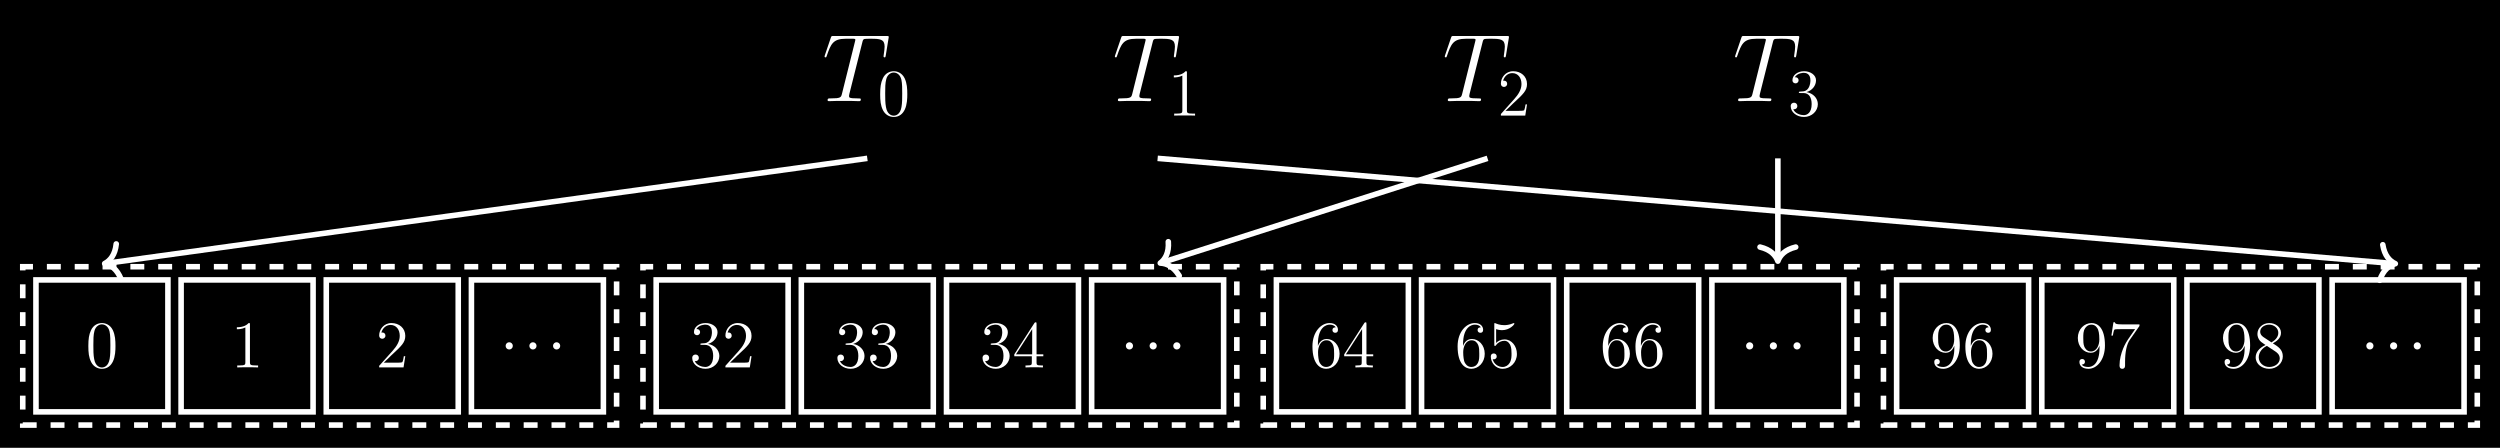
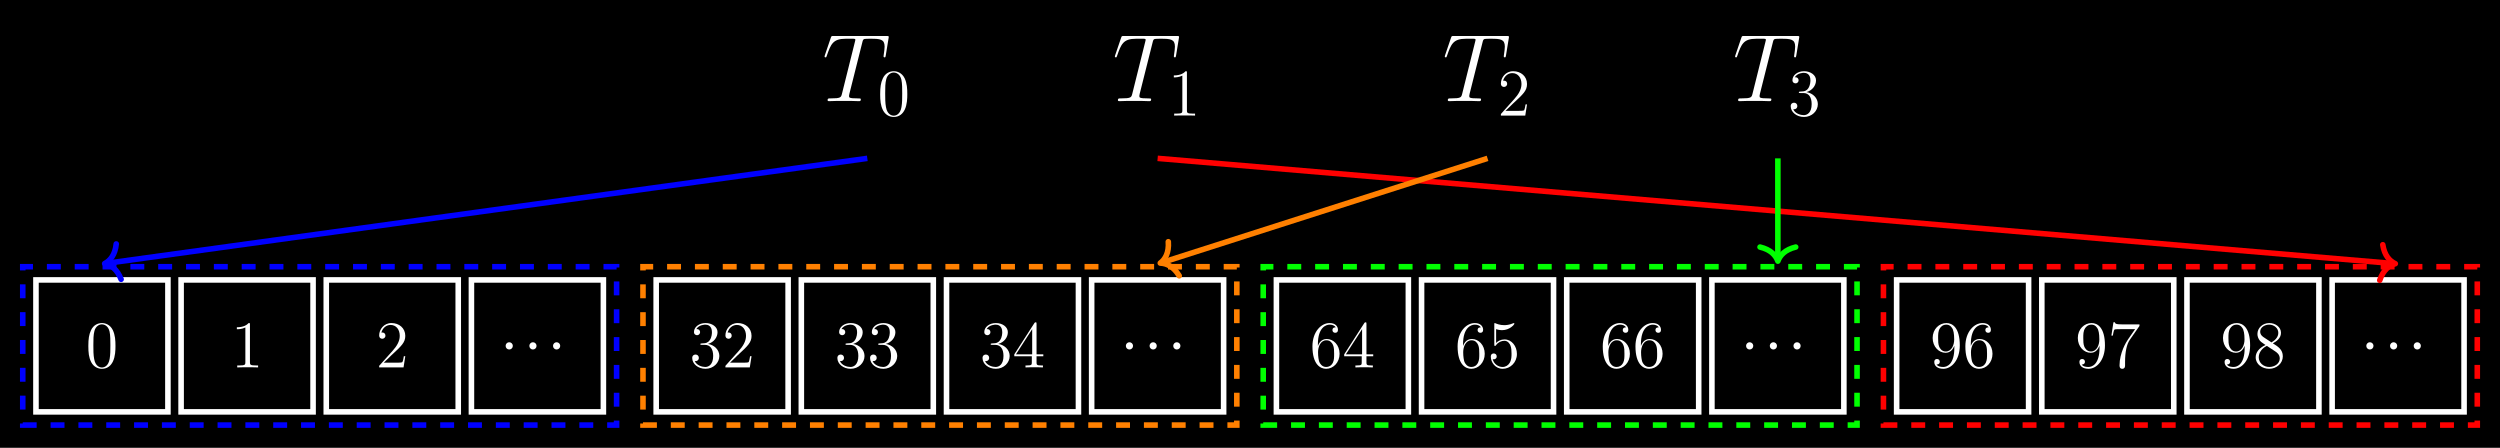
<svg xmlns="http://www.w3.org/2000/svg" xmlns:xlink="http://www.w3.org/1999/xlink" width="537.018pt" height="96.196pt" viewBox="0 0 537.018 96.196" version="1.1">
  <defs>
    <g>
      <symbol overflow="visible" id="glyph0-0">
        <path style="stroke:none;" d="" />
      </symbol>
      <symbol overflow="visible" id="glyph0-1">
        <path style="stroke:none;" d="M 6.422 -4.594 C 6.422 -5.781 6.359 -6.938 5.844 -8.031 C 5.25 -9.219 4.219 -9.531 3.516 -9.531 C 2.688 -9.531 1.656 -9.125 1.141 -7.938 C 0.734 -7.031 0.594 -6.141 0.594 -4.594 C 0.594 -3.203 0.688 -2.156 1.203 -1.141 C 1.766 -0.047 2.75 0.297 3.5 0.297 C 4.75 0.297 5.469 -0.438 5.875 -1.281 C 6.391 -2.359 6.422 -3.766 6.422 -4.594 Z M 3.5 0.016 C 3.047 0.016 2.109 -0.25 1.844 -1.812 C 1.672 -2.672 1.672 -3.766 1.672 -4.766 C 1.672 -5.938 1.672 -7 1.906 -7.844 C 2.156 -8.812 2.891 -9.25 3.5 -9.25 C 4.047 -9.25 4.875 -8.922 5.156 -7.688 C 5.328 -6.875 5.328 -5.734 5.328 -4.766 C 5.328 -3.797 5.328 -2.719 5.172 -1.844 C 4.906 -0.266 4 0.016 3.5 0.016 Z M 3.5 0.016 " />
      </symbol>
      <symbol overflow="visible" id="glyph0-2">
        <path style="stroke:none;" d="M 4.125 -9.188 C 4.125 -9.531 4.125 -9.531 3.844 -9.531 C 3.5 -9.156 2.781 -8.625 1.312 -8.625 L 1.312 -8.203 C 1.641 -8.203 2.359 -8.203 3.141 -8.578 L 3.141 -1.109 C 3.141 -0.594 3.094 -0.422 1.844 -0.422 L 1.391 -0.422 L 1.391 0 C 1.781 -0.031 3.172 -0.031 3.641 -0.031 C 4.109 -0.031 5.5 -0.031 5.875 0 L 5.875 -0.422 L 5.438 -0.422 C 4.172 -0.422 4.125 -0.594 4.125 -1.109 Z M 4.125 -9.188 " />
      </symbol>
      <symbol overflow="visible" id="glyph0-3">
        <path style="stroke:none;" d="M 6.312 -2.406 L 6 -2.406 C 5.953 -2.172 5.844 -1.375 5.688 -1.141 C 5.594 -1.016 4.781 -1.016 4.344 -1.016 L 1.688 -1.016 C 2.078 -1.344 2.953 -2.266 3.328 -2.609 C 5.516 -4.625 6.312 -5.359 6.312 -6.781 C 6.312 -8.438 5 -9.531 3.344 -9.531 C 1.672 -9.531 0.703 -8.125 0.703 -6.891 C 0.703 -6.156 1.328 -6.156 1.375 -6.156 C 1.672 -6.156 2.047 -6.375 2.047 -6.828 C 2.047 -7.234 1.781 -7.5 1.375 -7.5 C 1.25 -7.5 1.219 -7.5 1.172 -7.484 C 1.453 -8.469 2.219 -9.125 3.156 -9.125 C 4.375 -9.125 5.125 -8.109 5.125 -6.781 C 5.125 -5.562 4.422 -4.5 3.594 -3.578 L 0.703 -0.344 L 0.703 0 L 5.938 0 Z M 6.312 -2.406 " />
      </symbol>
      <symbol overflow="visible" id="glyph0-4">
        <path style="stroke:none;" d="M 2.641 -5.156 C 2.391 -5.141 2.344 -5.125 2.344 -4.984 C 2.344 -4.844 2.406 -4.844 2.672 -4.844 L 3.328 -4.844 C 4.547 -4.844 5.094 -3.844 5.094 -2.469 C 5.094 -0.594 4.109 -0.094 3.406 -0.094 C 2.719 -0.094 1.547 -0.422 1.141 -1.359 C 1.594 -1.297 2.016 -1.547 2.016 -2.062 C 2.016 -2.484 1.703 -2.766 1.312 -2.766 C 0.969 -2.766 0.594 -2.562 0.594 -2.016 C 0.594 -0.75 1.859 0.297 3.453 0.297 C 5.156 0.297 6.422 -1 6.422 -2.453 C 6.422 -3.766 5.359 -4.812 3.984 -5.047 C 5.234 -5.406 6.031 -6.453 6.031 -7.578 C 6.031 -8.703 4.859 -9.531 3.469 -9.531 C 2.031 -9.531 0.969 -8.656 0.969 -7.609 C 0.969 -7.047 1.422 -6.922 1.641 -6.922 C 1.938 -6.922 2.281 -7.141 2.281 -7.578 C 2.281 -8.031 1.938 -8.234 1.625 -8.234 C 1.531 -8.234 1.5 -8.234 1.469 -8.219 C 2.016 -9.188 3.359 -9.188 3.422 -9.188 C 3.906 -9.188 4.828 -8.984 4.828 -7.578 C 4.828 -7.297 4.797 -6.5 4.375 -5.875 C 3.938 -5.25 3.453 -5.203 3.062 -5.188 Z M 2.641 -5.156 " />
      </symbol>
      <symbol overflow="visible" id="glyph0-5">
        <path style="stroke:none;" d="M 5.172 -9.344 C 5.172 -9.609 5.172 -9.688 4.984 -9.688 C 4.859 -9.688 4.812 -9.688 4.703 -9.516 L 0.391 -2.812 L 0.391 -2.391 L 4.156 -2.391 L 4.156 -1.094 C 4.156 -0.562 4.125 -0.422 3.078 -0.422 L 2.797 -0.422 L 2.797 0 C 3.125 -0.031 4.266 -0.031 4.656 -0.031 C 5.062 -0.031 6.203 -0.031 6.547 0 L 6.547 -0.422 L 6.25 -0.422 C 5.219 -0.422 5.172 -0.562 5.172 -1.094 L 5.172 -2.391 L 6.625 -2.391 L 6.625 -2.812 L 5.172 -2.812 Z M 4.234 -8.219 L 4.234 -2.812 L 0.75 -2.812 Z M 4.234 -8.219 " />
      </symbol>
      <symbol overflow="visible" id="glyph0-6">
        <path style="stroke:none;" d="M 1.766 -4.984 C 1.766 -8.625 3.531 -9.188 4.297 -9.188 C 4.812 -9.188 5.328 -9.031 5.609 -8.609 C 5.438 -8.609 4.891 -8.609 4.891 -8.016 C 4.891 -7.703 5.109 -7.438 5.484 -7.438 C 5.844 -7.438 6.078 -7.641 6.078 -8.062 C 6.078 -8.812 5.531 -9.531 4.281 -9.531 C 2.484 -9.531 0.594 -7.688 0.594 -4.531 C 0.594 -0.594 2.312 0.297 3.531 0.297 C 5.094 0.297 6.422 -1.062 6.422 -2.922 C 6.422 -4.828 5.094 -6.109 3.656 -6.109 C 2.375 -6.109 1.906 -5 1.766 -4.609 Z M 3.531 -0.094 C 2.625 -0.094 2.188 -0.891 2.062 -1.188 C 1.938 -1.562 1.797 -2.266 1.797 -3.266 C 1.797 -4.406 2.312 -5.828 3.594 -5.828 C 4.391 -5.828 4.812 -5.297 5.016 -4.812 C 5.25 -4.281 5.25 -3.562 5.25 -2.938 C 5.25 -2.203 5.25 -1.562 4.984 -1.016 C 4.625 -0.328 4.109 -0.094 3.531 -0.094 Z M 3.531 -0.094 " />
      </symbol>
      <symbol overflow="visible" id="glyph0-7">
        <path style="stroke:none;" d="M 1.844 -8.219 C 2.453 -8.016 2.953 -8 3.109 -8 C 4.734 -8 5.766 -9.188 5.766 -9.391 C 5.766 -9.453 5.734 -9.531 5.656 -9.531 C 5.625 -9.531 5.594 -9.531 5.469 -9.469 C 4.656 -9.125 3.969 -9.078 3.594 -9.078 C 2.656 -9.078 1.984 -9.359 1.703 -9.484 C 1.609 -9.531 1.578 -9.531 1.562 -9.531 C 1.453 -9.531 1.453 -9.438 1.453 -9.203 L 1.453 -4.953 C 1.453 -4.688 1.453 -4.609 1.625 -4.609 C 1.688 -4.609 1.703 -4.625 1.844 -4.797 C 2.25 -5.375 2.922 -5.719 3.641 -5.719 C 4.406 -5.719 4.781 -5.016 4.891 -4.781 C 5.141 -4.219 5.156 -3.516 5.156 -2.969 C 5.156 -2.422 5.156 -1.609 4.75 -0.969 C 4.438 -0.438 3.875 -0.094 3.234 -0.094 C 2.297 -0.094 1.359 -0.734 1.109 -1.781 C 1.172 -1.75 1.266 -1.734 1.328 -1.734 C 1.578 -1.734 1.969 -1.875 1.969 -2.359 C 1.969 -2.766 1.688 -3 1.328 -3 C 1.078 -3 0.703 -2.875 0.703 -2.312 C 0.703 -1.094 1.672 0.297 3.266 0.297 C 4.891 0.297 6.312 -1.062 6.312 -2.891 C 6.312 -4.594 5.156 -6.016 3.656 -6.016 C 2.844 -6.016 2.203 -5.656 1.844 -5.25 Z M 1.844 -8.219 " />
      </symbol>
      <symbol overflow="visible" id="glyph0-8">
        <path style="stroke:none;" d="M 5.25 -4.172 C 5.25 -0.781 3.75 -0.094 2.891 -0.094 C 2.531 -0.094 1.781 -0.125 1.422 -0.625 L 1.5 -0.625 C 1.609 -0.609 2.125 -0.688 2.125 -1.219 C 2.125 -1.531 1.906 -1.812 1.531 -1.812 C 1.156 -1.812 0.938 -1.562 0.938 -1.188 C 0.938 -0.297 1.656 0.297 2.891 0.297 C 4.688 0.297 6.422 -1.609 6.422 -4.719 C 6.422 -8.578 4.812 -9.531 3.562 -9.531 C 1.984 -9.531 0.594 -8.219 0.594 -6.328 C 0.594 -4.438 1.922 -3.141 3.359 -3.141 C 4.422 -3.141 4.969 -3.922 5.25 -4.641 Z M 3.406 -3.422 C 2.516 -3.422 2.125 -4.156 2 -4.438 C 1.766 -4.984 1.766 -5.672 1.766 -6.312 C 1.766 -7.109 1.766 -7.797 2.141 -8.391 C 2.391 -8.781 2.781 -9.188 3.562 -9.188 C 4.375 -9.188 4.797 -8.484 4.938 -8.141 C 5.219 -7.438 5.219 -6.219 5.219 -6.016 C 5.219 -4.812 4.672 -3.422 3.406 -3.422 Z M 3.406 -3.422 " />
      </symbol>
      <symbol overflow="visible" id="glyph0-9">
        <path style="stroke:none;" d="M 6.812 -8.906 L 6.812 -9.234 L 3.359 -9.234 C 1.625 -9.234 1.594 -9.422 1.531 -9.703 L 1.219 -9.703 L 0.781 -6.828 L 1.094 -6.828 C 1.141 -7.078 1.266 -7.969 1.453 -8.141 C 1.562 -8.219 2.641 -8.219 2.844 -8.219 L 5.875 -8.219 L 4.359 -6.031 C 3.969 -5.484 2.531 -3.125 2.531 -0.438 C 2.531 -0.266 2.531 0.297 3.109 0.297 C 3.719 0.297 3.719 -0.266 3.719 -0.438 L 3.719 -1.156 C 3.719 -3.297 4.062 -4.969 4.734 -5.922 Z M 6.812 -8.906 " />
      </symbol>
      <symbol overflow="visible" id="glyph0-10">
        <path style="stroke:none;" d="M 4.281 -5.172 C 4.984 -5.562 6.031 -6.219 6.031 -7.438 C 6.031 -8.672 4.828 -9.531 3.516 -9.531 C 2.094 -9.531 0.969 -8.484 0.969 -7.188 C 0.969 -6.703 1.125 -6.203 1.516 -5.719 C 1.672 -5.531 1.688 -5.516 2.703 -4.812 C 1.312 -4.172 0.594 -3.219 0.594 -2.172 C 0.594 -0.641 2.031 0.297 3.5 0.297 C 5.094 0.297 6.422 -0.875 6.422 -2.375 C 6.422 -3.844 5.391 -4.484 4.281 -5.172 Z M 2.328 -6.469 C 2.141 -6.594 1.562 -6.969 1.562 -7.672 C 1.562 -8.609 2.531 -9.188 3.5 -9.188 C 4.531 -9.188 5.453 -8.453 5.453 -7.422 C 5.453 -6.547 4.812 -5.844 3.984 -5.375 Z M 3 -4.625 L 4.734 -3.484 C 5.109 -3.234 5.766 -2.797 5.766 -1.922 C 5.766 -0.828 4.656 -0.094 3.516 -0.094 C 2.297 -0.094 1.25 -0.969 1.25 -2.172 C 1.25 -3.281 2.062 -4.188 3 -4.625 Z M 3 -4.625 " />
      </symbol>
      <symbol overflow="visible" id="glyph1-0">
        <path style="stroke:none;" d="" />
      </symbol>
      <symbol overflow="visible" id="glyph1-1">
        <path style="stroke:none;" d="M 2.359 -0.781 C 2.359 -1.203 2.016 -1.562 1.578 -1.562 C 1.156 -1.562 0.812 -1.203 0.812 -0.781 C 0.812 -0.344 1.156 0 1.578 0 C 2.016 0 2.359 -0.344 2.359 -0.781 Z M 2.359 -0.781 " />
      </symbol>
      <symbol overflow="visible" id="glyph2-0">
        <path style="stroke:none;" d="" />
      </symbol>
      <symbol overflow="visible" id="glyph2-1">
        <path style="stroke:none;" d="M 8.609 -12.594 C 8.734 -13.094 8.781 -13.281 9.094 -13.359 C 9.25 -13.406 9.938 -13.406 10.375 -13.406 C 12.438 -13.406 13.406 -13.328 13.406 -11.719 C 13.406 -11.406 13.328 -10.625 13.203 -9.859 L 13.172 -9.609 C 13.172 -9.516 13.266 -9.406 13.391 -9.406 C 13.594 -9.406 13.594 -9.5 13.656 -9.828 L 14.25 -13.484 C 14.297 -13.672 14.297 -13.719 14.297 -13.781 C 14.297 -14 14.172 -14 13.75 -14 L 2.453 -14 C 1.984 -14 1.969 -13.984 1.844 -13.609 L 0.578 -9.891 C 0.562 -9.859 0.5 -9.625 0.5 -9.609 C 0.5 -9.5 0.578 -9.406 0.703 -9.406 C 0.875 -9.406 0.906 -9.484 0.984 -9.75 C 1.859 -12.25 2.297 -13.406 5.047 -13.406 L 6.422 -13.406 C 6.922 -13.406 7.125 -13.406 7.125 -13.172 C 7.125 -13.109 7.125 -13.078 7.016 -12.703 L 4.25 -1.609 C 4.047 -0.812 4 -0.594 1.812 -0.594 C 1.297 -0.594 1.156 -0.594 1.156 -0.203 C 1.156 0 1.391 0 1.484 0 C 2 0 2.547 -0.047 3.062 -0.047 L 6.281 -0.047 C 6.797 -0.047 7.359 0 7.875 0 C 8.094 0 8.297 0 8.297 -0.391 C 8.297 -0.594 8.156 -0.594 7.625 -0.594 C 5.766 -0.594 5.766 -0.781 5.766 -1.094 C 5.766 -1.109 5.766 -1.266 5.844 -1.594 Z M 8.609 -12.594 " />
      </symbol>
    </g>
    <clipPath id="clip1">
      <path d="M 0 0 L 537.02 0 L 537.02 96.195 L 0 96.195 Z M 0 0 " />
    </clipPath>
  </defs>
  <g id="surface1">
    <g clip-path="url(#clip1)" clip-rule="nonzero">
      <path style=" stroke:none;fill-rule:nonzero;fill:rgb(0%,0%,0%);fill-opacity:1;" d="M 0 96.195 L 0 0 L 537.023 0 L 537.023 96.195 Z M 0 96.195 " />
    </g>
-     <path style="fill:none;stroke-width:1.196;stroke-linecap:butt;stroke-linejoin:miter;stroke:rgb(100%,100%,100%);stroke-opacity:1;stroke-dasharray:2.989,2.989;stroke-miterlimit:10;" d="M 0.598 -17.008 L 128.16 -17.008 L 128.16 17.008 L 0.598 17.008 Z M 0.598 -17.008 " transform="matrix(1,0,0,-1,4.289,74.301)" />
+     <path style="fill:none;stroke-width:1.196;stroke-linecap:butt;stroke-linejoin:miter;stroke:rgb(0%,0%,100%);stroke-opacity:1;stroke-dasharray:2.989,2.989;stroke-miterlimit:10;" d="M 0.598 -17.008 L 128.16 -17.008 L 128.16 17.008 L 0.598 17.008 Z M 0.598 -17.008 " transform="matrix(1,0,0,-1,4.289,74.301)" />
+     <path style="fill:none;stroke-width:1.196;stroke-linecap:butt;stroke-linejoin:miter;stroke:rgb(100%,50%,0%);stroke-opacity:1;stroke-dasharray:2.989,2.989;stroke-miterlimit:10;" d="M 133.828 -17.008 L 261.387 -17.008 L 261.387 17.008 L 133.828 17.008 Z M 133.828 -17.008 " transform="matrix(1,0,0,-1,4.289,74.301)" />
+     <path style="fill:none;stroke-width:1.196;stroke-linecap:butt;stroke-linejoin:miter;stroke:rgb(0%,100%,0%);stroke-opacity:1;stroke-dasharray:2.989,2.989;stroke-miterlimit:10;" d="M 267.059 -17.008 L 394.617 -17.008 L 394.617 17.008 L 267.059 17.008 Z M 267.059 -17.008 " transform="matrix(1,0,0,-1,4.289,74.301)" />
+     <path style="fill:none;stroke-width:1.196;stroke-linecap:butt;stroke-linejoin:miter;stroke:rgb(100%,0%,0%);stroke-opacity:1;stroke-dasharray:2.989,2.989;stroke-miterlimit:10;" d="M 400.289 -17.008 L 527.848 -17.008 L 527.848 17.008 L 400.289 17.008 Z M 400.289 -17.008 " transform="matrix(1,0,0,-1,4.289,74.301)" />
    <path style="fill:none;stroke-width:1.196;stroke-linecap:butt;stroke-linejoin:miter;stroke:rgb(100%,100%,100%);stroke-opacity:1;stroke-miterlimit:10;" d="M 3.434 -14.172 L 31.781 -14.172 L 31.781 14.172 L 3.434 14.172 Z M 3.434 -14.172 " transform="matrix(1,0,0,-1,4.289,74.301)" />
    <g style="fill:rgb(100%,100%,100%);fill-opacity:1;">
      <use xlink:href="#glyph0-1" x="18.383" y="78.924" />
    </g>
    <path style="fill:none;stroke-width:1.196;stroke-linecap:butt;stroke-linejoin:miter;stroke:rgb(100%,100%,100%);stroke-opacity:1;stroke-miterlimit:10;" d="M 34.613 -14.172 L 62.961 -14.172 L 62.961 14.172 L 34.613 14.172 Z M 34.613 -14.172 " transform="matrix(1,0,0,-1,4.289,74.301)" />
    <g style="fill:rgb(100%,100%,100%);fill-opacity:1;">
      <use xlink:href="#glyph0-2" x="49.565" y="78.924" />
    </g>
    <path style="fill:none;stroke-width:1.196;stroke-linecap:butt;stroke-linejoin:miter;stroke:rgb(100%,100%,100%);stroke-opacity:1;stroke-miterlimit:10;" d="M 65.797 -14.172 L 94.145 -14.172 L 94.145 14.172 L 65.797 14.172 Z M 65.797 -14.172 " transform="matrix(1,0,0,-1,4.289,74.301)" />
    <g style="fill:rgb(100%,100%,100%);fill-opacity:1;">
      <use xlink:href="#glyph0-3" x="80.746" y="78.924" />
    </g>
    <path style="fill:none;stroke-width:1.196;stroke-linecap:butt;stroke-linejoin:miter;stroke:rgb(100%,100%,100%);stroke-opacity:1;stroke-miterlimit:10;" d="M 96.977 -14.172 L 125.324 -14.172 L 125.324 14.172 L 96.977 14.172 Z M 96.977 -14.172 " transform="matrix(1,0,0,-1,4.289,74.301)" />
    <g style="fill:rgb(100%,100%,100%);fill-opacity:1;">
      <use xlink:href="#glyph1-1" x="107.8" y="75.076" />
    </g>
    <g style="fill:rgb(100%,100%,100%);fill-opacity:1;">
      <use xlink:href="#glyph1-1" x="112.895" y="75.076" />
    </g>
    <g style="fill:rgb(100%,100%,100%);fill-opacity:1;">
      <use xlink:href="#glyph1-1" x="117.98" y="75.076" />
    </g>
-     <path style="fill:none;stroke-width:1.196;stroke-linecap:butt;stroke-linejoin:miter;stroke:rgb(100%,100%,100%);stroke-opacity:1;stroke-dasharray:2.989,2.989;stroke-miterlimit:10;" d="M 133.828 -17.008 L 261.387 -17.008 L 261.387 17.008 L 133.828 17.008 Z M 133.828 -17.008 " transform="matrix(1,0,0,-1,4.289,74.301)" />
    <path style="fill:none;stroke-width:1.196;stroke-linecap:butt;stroke-linejoin:miter;stroke:rgb(100%,100%,100%);stroke-opacity:1;stroke-miterlimit:10;" d="M 136.664 -14.172 L 165.008 -14.172 L 165.008 14.172 L 136.664 14.172 Z M 136.664 -14.172 " transform="matrix(1,0,0,-1,4.289,74.301)" />
    <g style="fill:rgb(100%,100%,100%);fill-opacity:1;">
      <use xlink:href="#glyph0-4" x="148.1" y="78.924" />
      <use xlink:href="#glyph0-3" x="155.124" y="78.924" />
    </g>
    <path style="fill:none;stroke-width:1.196;stroke-linecap:butt;stroke-linejoin:miter;stroke:rgb(100%,100%,100%);stroke-opacity:1;stroke-miterlimit:10;" d="M 167.844 -14.172 L 196.191 -14.172 L 196.191 14.172 L 167.844 14.172 Z M 167.844 -14.172 " transform="matrix(1,0,0,-1,4.289,74.301)" />
    <g style="fill:rgb(100%,100%,100%);fill-opacity:1;">
      <use xlink:href="#glyph0-4" x="179.281" y="78.924" />
      <use xlink:href="#glyph0-4" x="186.305" y="78.924" />
    </g>
    <path style="fill:none;stroke-width:1.196;stroke-linecap:butt;stroke-linejoin:miter;stroke:rgb(100%,100%,100%);stroke-opacity:1;stroke-miterlimit:10;" d="M 199.027 -14.172 L 227.371 -14.172 L 227.371 14.172 L 199.027 14.172 Z M 199.027 -14.172 " transform="matrix(1,0,0,-1,4.289,74.301)" />
    <g style="fill:rgb(100%,100%,100%);fill-opacity:1;">
      <use xlink:href="#glyph0-4" x="210.462" y="78.924" />
      <use xlink:href="#glyph0-5" x="217.486" y="78.924" />
    </g>
    <path style="fill:none;stroke-width:1.196;stroke-linecap:butt;stroke-linejoin:miter;stroke:rgb(100%,100%,100%);stroke-opacity:1;stroke-miterlimit:10;" d="M 230.207 -14.172 L 258.555 -14.172 L 258.555 14.172 L 230.207 14.172 Z M 230.207 -14.172 " transform="matrix(1,0,0,-1,4.289,74.301)" />
    <g style="fill:rgb(100%,100%,100%);fill-opacity:1;">
      <use xlink:href="#glyph1-1" x="241.028" y="75.076" />
    </g>
    <g style="fill:rgb(100%,100%,100%);fill-opacity:1;">
      <use xlink:href="#glyph1-1" x="246.123" y="75.076" />
    </g>
    <g style="fill:rgb(100%,100%,100%);fill-opacity:1;">
      <use xlink:href="#glyph1-1" x="251.208" y="75.076" />
    </g>
-     <path style="fill:none;stroke-width:1.196;stroke-linecap:butt;stroke-linejoin:miter;stroke:rgb(100%,100%,100%);stroke-opacity:1;stroke-dasharray:2.989,2.989;stroke-miterlimit:10;" d="M 267.059 -17.008 L 394.617 -17.008 L 394.617 17.008 L 267.059 17.008 Z M 267.059 -17.008 " transform="matrix(1,0,0,-1,4.289,74.301)" />
    <path style="fill:none;stroke-width:1.196;stroke-linecap:butt;stroke-linejoin:miter;stroke:rgb(100%,100%,100%);stroke-opacity:1;stroke-miterlimit:10;" d="M 269.891 -14.172 L 298.238 -14.172 L 298.238 14.172 L 269.891 14.172 Z M 269.891 -14.172 " transform="matrix(1,0,0,-1,4.289,74.301)" />
    <g style="fill:rgb(100%,100%,100%);fill-opacity:1;">
      <use xlink:href="#glyph0-6" x="281.328" y="78.924" />
      <use xlink:href="#glyph0-5" x="288.352" y="78.924" />
    </g>
    <path style="fill:none;stroke-width:1.196;stroke-linecap:butt;stroke-linejoin:miter;stroke:rgb(100%,100%,100%);stroke-opacity:1;stroke-miterlimit:10;" d="M 301.074 -14.172 L 329.422 -14.172 L 329.422 14.172 L 301.074 14.172 Z M 301.074 -14.172 " transform="matrix(1,0,0,-1,4.289,74.301)" />
    <g style="fill:rgb(100%,100%,100%);fill-opacity:1;">
      <use xlink:href="#glyph0-6" x="312.509" y="78.924" />
      <use xlink:href="#glyph0-7" x="319.533" y="78.924" />
    </g>
    <path style="fill:none;stroke-width:1.196;stroke-linecap:butt;stroke-linejoin:miter;stroke:rgb(100%,100%,100%);stroke-opacity:1;stroke-miterlimit:10;" d="M 332.254 -14.172 L 360.602 -14.172 L 360.602 14.172 L 332.254 14.172 Z M 332.254 -14.172 " transform="matrix(1,0,0,-1,4.289,74.301)" />
    <g style="fill:rgb(100%,100%,100%);fill-opacity:1;">
      <use xlink:href="#glyph0-6" x="343.691" y="78.924" />
      <use xlink:href="#glyph0-6" x="350.715" y="78.924" />
    </g>
    <path style="fill:none;stroke-width:1.196;stroke-linecap:butt;stroke-linejoin:miter;stroke:rgb(100%,100%,100%);stroke-opacity:1;stroke-miterlimit:10;" d="M 363.438 -14.172 L 391.785 -14.172 L 391.785 14.172 L 363.438 14.172 Z M 363.438 -14.172 " transform="matrix(1,0,0,-1,4.289,74.301)" />
    <g style="fill:rgb(100%,100%,100%);fill-opacity:1;">
      <use xlink:href="#glyph1-1" x="374.256" y="75.076" />
    </g>
    <g style="fill:rgb(100%,100%,100%);fill-opacity:1;">
      <use xlink:href="#glyph1-1" x="379.351" y="75.076" />
    </g>
    <g style="fill:rgb(100%,100%,100%);fill-opacity:1;">
      <use xlink:href="#glyph1-1" x="384.436" y="75.076" />
    </g>
-     <path style="fill:none;stroke-width:1.196;stroke-linecap:butt;stroke-linejoin:miter;stroke:rgb(100%,100%,100%);stroke-opacity:1;stroke-dasharray:2.989,2.989;stroke-miterlimit:10;" d="M 400.289 -17.008 L 527.848 -17.008 L 527.848 17.008 L 400.289 17.008 Z M 400.289 -17.008 " transform="matrix(1,0,0,-1,4.289,74.301)" />
    <path style="fill:none;stroke-width:1.196;stroke-linecap:butt;stroke-linejoin:miter;stroke:rgb(100%,100%,100%);stroke-opacity:1;stroke-miterlimit:10;" d="M 403.121 -14.172 L 431.469 -14.172 L 431.469 14.172 L 403.121 14.172 Z M 403.121 -14.172 " transform="matrix(1,0,0,-1,4.289,74.301)" />
    <g style="fill:rgb(100%,100%,100%);fill-opacity:1;">
      <use xlink:href="#glyph0-8" x="414.556" y="78.924" />
      <use xlink:href="#glyph0-6" x="421.58" y="78.924" />
    </g>
    <path style="fill:none;stroke-width:1.196;stroke-linecap:butt;stroke-linejoin:miter;stroke:rgb(100%,100%,100%);stroke-opacity:1;stroke-miterlimit:10;" d="M 434.305 -14.172 L 462.652 -14.172 L 462.652 14.172 L 434.305 14.172 Z M 434.305 -14.172 " transform="matrix(1,0,0,-1,4.289,74.301)" />
    <g style="fill:rgb(100%,100%,100%);fill-opacity:1;">
      <use xlink:href="#glyph0-8" x="445.737" y="78.924" />
      <use xlink:href="#glyph0-9" x="452.761" y="78.924" />
    </g>
    <path style="fill:none;stroke-width:1.196;stroke-linecap:butt;stroke-linejoin:miter;stroke:rgb(100%,100%,100%);stroke-opacity:1;stroke-miterlimit:10;" d="M 465.484 -14.172 L 493.832 -14.172 L 493.832 14.172 L 465.484 14.172 Z M 465.484 -14.172 " transform="matrix(1,0,0,-1,4.289,74.301)" />
    <g style="fill:rgb(100%,100%,100%);fill-opacity:1;">
      <use xlink:href="#glyph0-8" x="476.919" y="78.924" />
      <use xlink:href="#glyph0-10" x="483.943" y="78.924" />
    </g>
    <path style="fill:none;stroke-width:1.196;stroke-linecap:butt;stroke-linejoin:miter;stroke:rgb(100%,100%,100%);stroke-opacity:1;stroke-miterlimit:10;" d="M 496.668 -14.172 L 525.012 -14.172 L 525.012 14.172 L 496.668 14.172 Z M 496.668 -14.172 " transform="matrix(1,0,0,-1,4.289,74.301)" />
    <g style="fill:rgb(100%,100%,100%);fill-opacity:1;">
      <use xlink:href="#glyph1-1" x="507.485" y="75.076" />
    </g>
    <g style="fill:rgb(100%,100%,100%);fill-opacity:1;">
      <use xlink:href="#glyph1-1" x="512.58" y="75.076" />
    </g>
    <g style="fill:rgb(100%,100%,100%);fill-opacity:1;">
      <use xlink:href="#glyph1-1" x="517.665" y="75.076" />
    </g>
    <g style="fill:rgb(100%,100%,100%);fill-opacity:1;">
      <use xlink:href="#glyph2-1" x="176.615" y="21.73" />
    </g>
    <g style="fill:rgb(100%,100%,100%);fill-opacity:1;">
      <use xlink:href="#glyph0-1" x="188.473" y="24.829" />
    </g>
-     <path style="fill:none;stroke-width:1.196;stroke-linecap:butt;stroke-linejoin:miter;stroke:rgb(100%,100%,100%);stroke-opacity:1;stroke-miterlimit:10;" d="M 182.016 40.285 L 18.793 17.77 " transform="matrix(1,0,0,-1,4.289,74.301)" />
-     <path style="fill:none;stroke-width:1.196;stroke-linecap:round;stroke-linejoin:round;stroke:rgb(100%,100%,100%);stroke-opacity:1;stroke-miterlimit:10;" d="M -3.03 3.829 C -2.476 1.531 -1.243 0.447 -0.001 0 C -1.244 -0.447 -2.477 -1.533 -3.03 -3.832 " transform="matrix(-0.99165,0.13675,0.13675,0.99165,22.48776,56.61326)" />
+     <path style="fill:none;stroke-width:1.196;stroke-linecap:butt;stroke-linejoin:miter;stroke:rgb(0%,0%,100%);stroke-opacity:1;stroke-miterlimit:10;" d="M 182.016 40.285 L 18.793 17.77 " transform="matrix(1,0,0,-1,4.289,74.301)" />
+     <path style="fill:none;stroke-width:1.196;stroke-linecap:round;stroke-linejoin:round;stroke:rgb(0%,0%,100%);stroke-opacity:1;stroke-miterlimit:10;" d="M -3.03 3.829 C -2.476 1.531 -1.243 0.447 -0.001 0 C -1.244 -0.447 -2.477 -1.533 -3.03 -3.832 " transform="matrix(-0.99165,0.13675,0.13675,0.99165,22.48776,56.61326)" />
    <g style="fill:rgb(100%,100%,100%);fill-opacity:1;">
      <use xlink:href="#glyph2-1" x="238.976" y="21.73" />
    </g>
    <g style="fill:rgb(100%,100%,100%);fill-opacity:1;">
      <use xlink:href="#glyph0-2" x="250.834" y="24.829" />
    </g>
-     <path style="fill:none;stroke-width:1.196;stroke-linecap:butt;stroke-linejoin:miter;stroke:rgb(100%,100%,100%);stroke-opacity:1;stroke-miterlimit:10;" d="M 244.379 40.285 L 509.649 17.707 " transform="matrix(1,0,0,-1,4.289,74.301)" />
-     <path style="fill:none;stroke-width:1.196;stroke-linecap:round;stroke-linejoin:round;stroke:rgb(100%,100%,100%);stroke-opacity:1;stroke-miterlimit:10;" d="M -3.028 3.829 C -2.476 1.533 -1.243 0.447 -0.002 -0 C -1.241 -0.447 -2.473 -1.531 -3.03 -3.832 " transform="matrix(0.99681,0.08484,0.08484,-0.99681,514.533,56.64429)" />
+     <path style="fill:none;stroke-width:1.196;stroke-linecap:butt;stroke-linejoin:miter;stroke:rgb(100%,0%,0%);stroke-opacity:1;stroke-miterlimit:10;" d="M 244.379 40.285 L 509.649 17.707 " transform="matrix(1,0,0,-1,4.289,74.301)" />
+     <path style="fill:none;stroke-width:1.196;stroke-linecap:round;stroke-linejoin:round;stroke:rgb(100%,0%,0%);stroke-opacity:1;stroke-miterlimit:10;" d="M -3.028 3.829 C -2.476 1.533 -1.243 0.447 -0.002 -0 C -1.241 -0.447 -2.473 -1.531 -3.03 -3.832 " transform="matrix(0.99681,0.08484,0.08484,-0.99681,514.533,56.64429)" />
    <g style="fill:rgb(100%,100%,100%);fill-opacity:1;">
      <use xlink:href="#glyph2-1" x="309.843" y="21.73" />
    </g>
    <g style="fill:rgb(100%,100%,100%);fill-opacity:1;">
      <use xlink:href="#glyph0-3" x="321.701" y="24.829" />
    </g>
-     <path style="fill:none;stroke-width:1.196;stroke-linecap:butt;stroke-linejoin:miter;stroke:rgb(100%,100%,100%);stroke-opacity:1;stroke-miterlimit:10;" d="M 315.246 40.285 L 245.524 17.973 " transform="matrix(1,0,0,-1,4.289,74.301)" />
-     <path style="fill:none;stroke-width:1.196;stroke-linecap:round;stroke-linejoin:round;stroke:rgb(100%,100%,100%);stroke-opacity:1;stroke-miterlimit:10;" d="M -3.03 3.832 C -2.477 1.532 -1.242 0.446 0.001 -0.001 C -1.241 -0.446 -2.476 -1.531 -3.028 -3.833 " transform="matrix(-0.95515,0.30563,0.30563,0.95515,249.24,56.5123)" />
+     <path style="fill:none;stroke-width:1.196;stroke-linecap:butt;stroke-linejoin:miter;stroke:rgb(100%,50%,0%);stroke-opacity:1;stroke-miterlimit:10;" d="M 315.246 40.285 L 245.524 17.973 " transform="matrix(1,0,0,-1,4.289,74.301)" />
+     <path style="fill:none;stroke-width:1.196;stroke-linecap:round;stroke-linejoin:round;stroke:rgb(100%,50%,0%);stroke-opacity:1;stroke-miterlimit:10;" d="M -3.03 3.832 C -2.477 1.532 -1.242 0.446 0.001 -0.001 C -1.241 -0.446 -2.476 -1.531 -3.028 -3.833 " transform="matrix(-0.95515,0.30563,0.30563,0.95515,249.24,56.5123)" />
    <g style="fill:rgb(100%,100%,100%);fill-opacity:1;">
      <use xlink:href="#glyph2-1" x="372.205" y="21.73" />
    </g>
    <g style="fill:rgb(100%,100%,100%);fill-opacity:1;">
      <use xlink:href="#glyph0-4" x="384.063" y="24.829" />
    </g>
-     <path style="fill:none;stroke-width:1.196;stroke-linecap:butt;stroke-linejoin:miter;stroke:rgb(100%,100%,100%);stroke-opacity:1;stroke-miterlimit:10;" d="M 377.609 40.285 L 377.609 18.801 " transform="matrix(1,0,0,-1,4.289,74.301)" />
-     <path style="fill:none;stroke-width:1.196;stroke-linecap:round;stroke-linejoin:round;stroke:rgb(100%,100%,100%);stroke-opacity:1;stroke-miterlimit:10;" d="M -3.027 3.832 C -2.476 1.531 -1.242 0.449 0 -0.001 C -1.242 -0.446 -2.476 -1.532 -3.027 -3.833 " transform="matrix(0,1,1,0,381.899,56.09725)" />
+     <path style="fill:none;stroke-width:1.196;stroke-linecap:butt;stroke-linejoin:miter;stroke:rgb(0%,100%,0%);stroke-opacity:1;stroke-miterlimit:10;" d="M 377.609 40.285 L 377.609 18.801 " transform="matrix(1,0,0,-1,4.289,74.301)" />
+     <path style="fill:none;stroke-width:1.196;stroke-linecap:round;stroke-linejoin:round;stroke:rgb(0%,100%,0%);stroke-opacity:1;stroke-miterlimit:10;" d="M -3.027 3.832 C -2.476 1.531 -1.242 0.449 0 -0.001 C -1.242 -0.446 -2.476 -1.532 -3.027 -3.833 " transform="matrix(0,1,1,0,381.899,56.09725)" />
  </g>
</svg>
